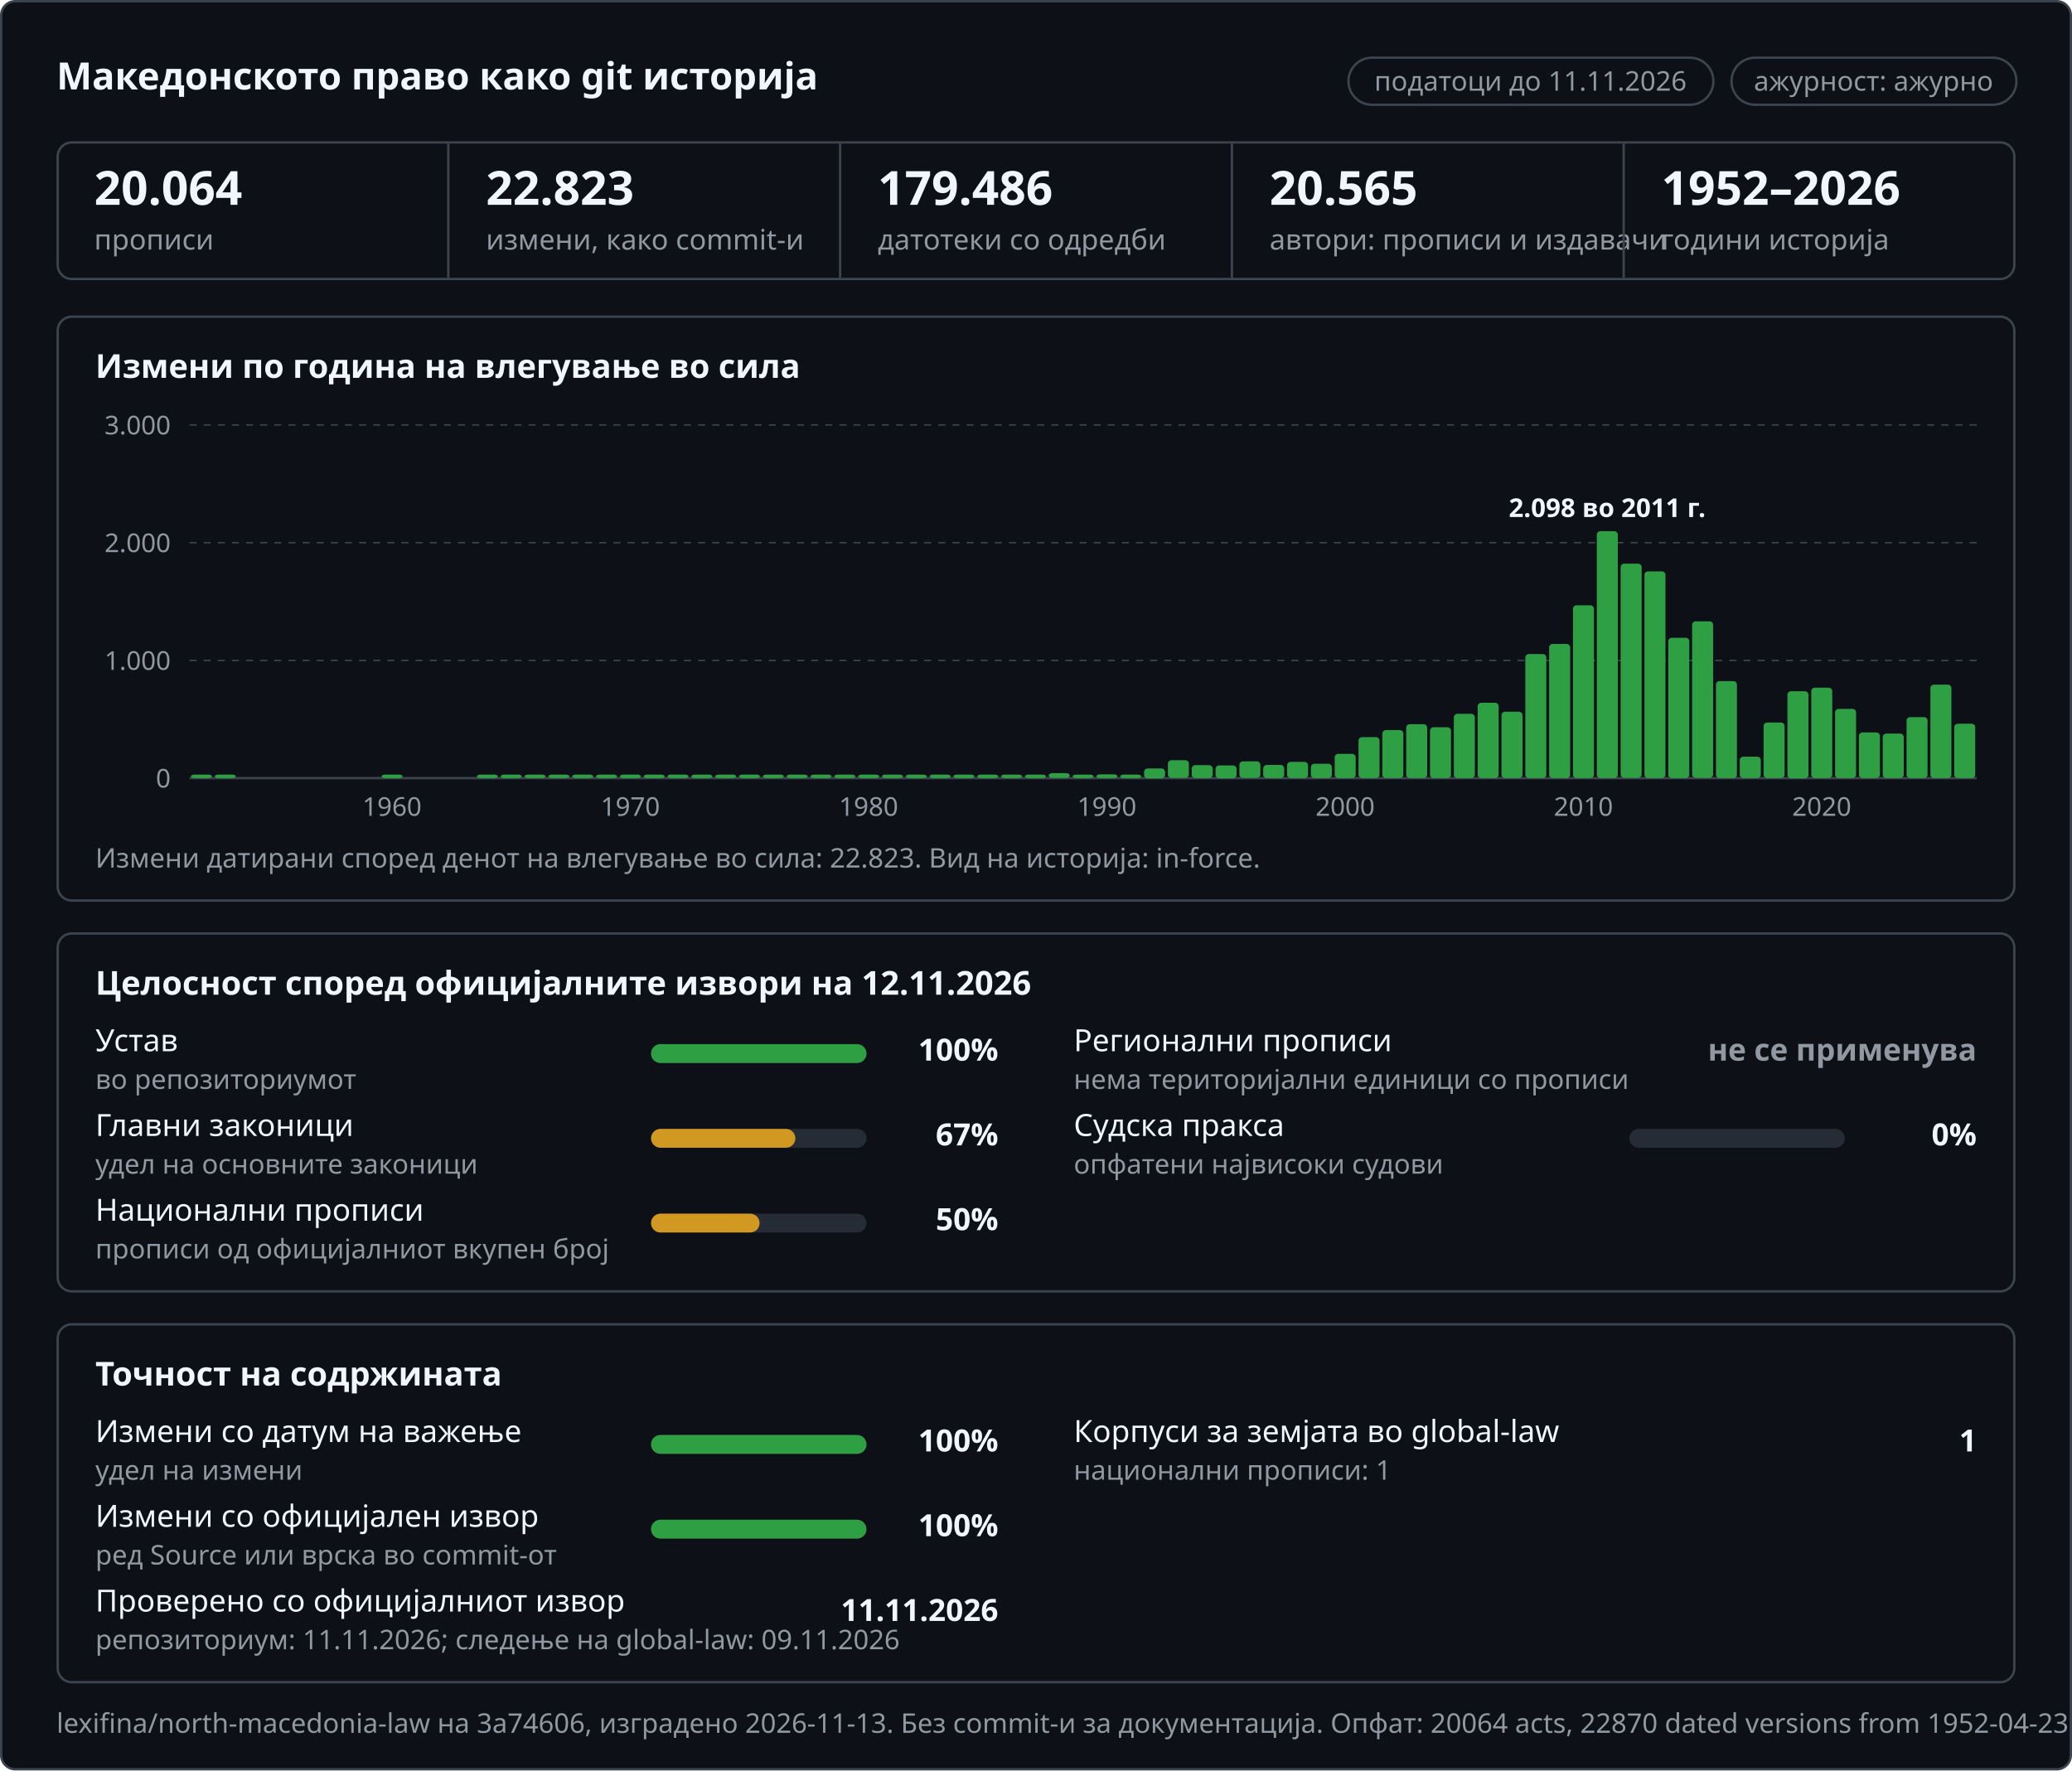
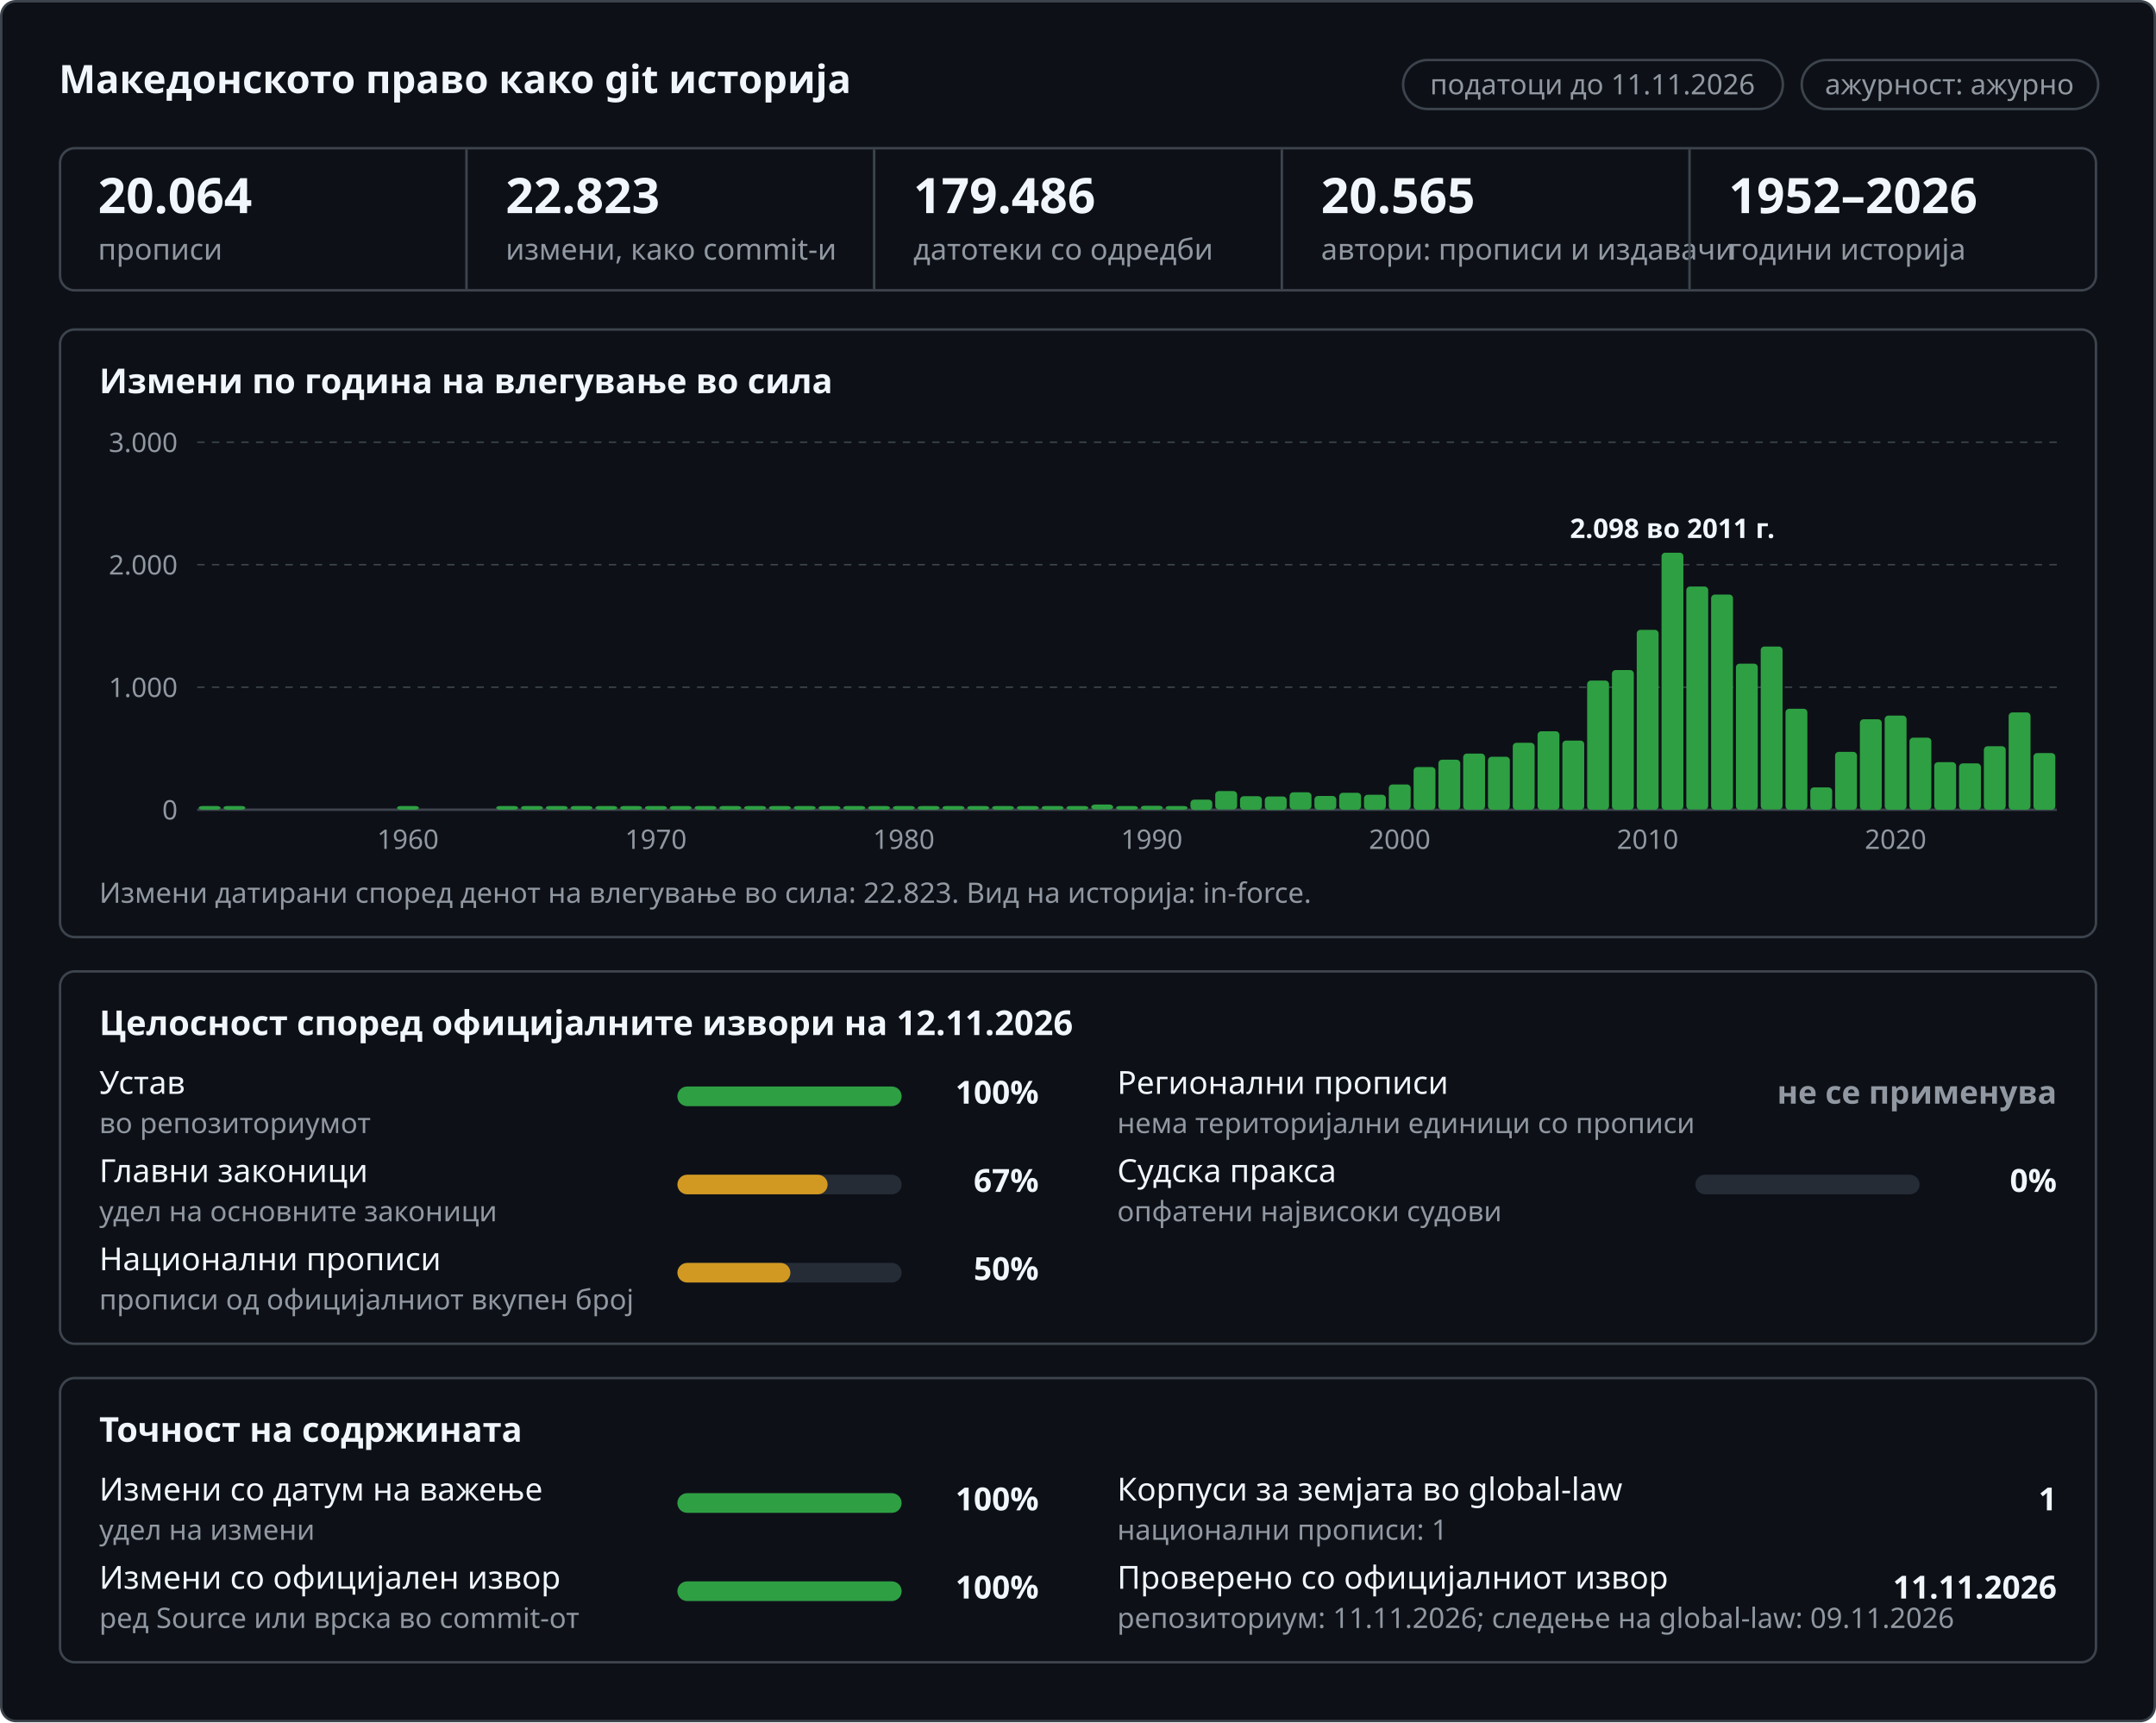
- <svg xmlns="http://www.w3.org/2000/svg" width="880" height="752" viewBox="0 0 880 752" font-family="-apple-system,BlinkMacSystemFont,Segoe UI,Noto Sans,Helvetica,Arial,sans-serif">
-   <rect x="0.5" y="0.5" width="879" height="751" rx="6" fill="#0d1117" stroke="#3d444d" />
+ <svg xmlns="http://www.w3.org/2000/svg" width="880" height="703" viewBox="0 0 880 703" font-family="-apple-system,BlinkMacSystemFont,Segoe UI,Noto Sans,Helvetica,Arial,sans-serif">
+   <rect x="0.5" y="0.5" width="879" height="702" rx="6" fill="#0d1117" stroke="#3d444d" />
  <text x="24" y="38" font-size="16" font-weight="600" fill="#f0f6fc">Македонското право како git историја</text>
  <rect x="572.7" y="24.5" width="155" height="20" rx="10" fill="none" stroke="#3d444d" />
  <text x="650.0" y="38.5" font-size="11.5" font-weight="500" text-anchor="middle" fill="#9198a1">податоци до 11.11.2026</text>
  <rect x="735.4" y="24.5" width="121" height="20" rx="10" fill="none" stroke="#3d444d" />
  <text x="795.7" y="38.5" font-size="11.5" font-weight="500" text-anchor="middle" fill="#9198a1">ажурност: ажурно</text>
  <rect x="24.5" y="60.5" width="831" height="58" rx="6" fill="#0d1117" stroke="#3d444d" />
  <text x="40.0" y="87" font-size="20" font-weight="600" fill="#f0f6fc">20.064</text>
  <text x="40.0" y="106" font-size="12" fill="#9198a1">прописи</text>
  <line x1="190.4" y1="61" x2="190.4" y2="118" stroke="#3d444d" />
  <text x="206.4" y="87" font-size="20" font-weight="600" fill="#f0f6fc">22.823</text>
  <text x="206.4" y="106" font-size="12" fill="#9198a1">измени, како commit-и</text>
  <line x1="356.8" y1="61" x2="356.8" y2="118" stroke="#3d444d" />
  <text x="372.8" y="87" font-size="20" font-weight="600" fill="#f0f6fc">179.486</text>
  <text x="372.8" y="106" font-size="12" fill="#9198a1">датотеки со одредби</text>
  <line x1="523.2" y1="61" x2="523.2" y2="118" stroke="#3d444d" />
  <text x="539.2" y="87" font-size="20" font-weight="600" fill="#f0f6fc">20.565</text>
  <text x="539.2" y="106" font-size="12" fill="#9198a1" textLength="142" lengthAdjust="spacingAndGlyphs">автори: прописи и издавачи</text>
  <line x1="689.6" y1="61" x2="689.6" y2="118" stroke="#3d444d" />
  <text x="705.6" y="87" font-size="20" font-weight="600" fill="#f0f6fc">1952–2026</text>
  <text x="705.6" y="106" font-size="12" fill="#9198a1">години историја</text>
  <rect x="24.5" y="134.5" width="831" height="248" rx="6" fill="#0d1117" stroke="#3d444d" />
  <text x="40.5" y="160.5" font-size="14" font-weight="600" fill="#f0f6fc">Измени по година на влегување во сила</text>
  <line x1="80.5" y1="330.5" x2="839.5" y2="330.5" stroke="#3d444d" stroke-width="1" />
  <text x="72.5" y="334.5" font-size="11" text-anchor="end" fill="#9198a1">0</text>
  <line x1="80.5" y1="280.5" x2="839.5" y2="280.5" stroke="#3d444d" stroke-width="0.6" stroke-dasharray="3 3" />
  <text x="72.5" y="284.5" font-size="11" text-anchor="end" fill="#9198a1">1.000</text>
  <line x1="80.5" y1="230.5" x2="839.5" y2="230.5" stroke="#3d444d" stroke-width="0.6" stroke-dasharray="3 3" />
  <text x="72.5" y="234.5" font-size="11" text-anchor="end" fill="#9198a1">2.000</text>
  <line x1="80.5" y1="180.5" x2="839.5" y2="180.5" stroke="#3d444d" stroke-width="0.6" stroke-dasharray="3 3" />
  <text x="72.5" y="184.5" font-size="11" text-anchor="end" fill="#9198a1">3.000</text>
  <rect x="81.10" y="329.0" width="8.92" height="1.5" rx="1.5" fill="#2ea043" />
  <rect x="91.22" y="329.0" width="8.92" height="1.5" rx="1.5" fill="#2ea043" />
  <rect x="162.06" y="329.0" width="8.92" height="1.5" rx="1.5" fill="#2ea043" />
  <text x="166.5" y="346.5" font-size="11" text-anchor="middle" fill="#9198a1">1960</text>
  <rect x="202.54" y="329.0" width="8.92" height="1.5" rx="1.5" fill="#2ea043" />
  <rect x="212.66" y="329.0" width="8.92" height="1.5" rx="1.5" fill="#2ea043" />
  <rect x="222.78" y="329.0" width="8.92" height="1.5" rx="1.5" fill="#2ea043" />
  <rect x="232.90" y="329.0" width="8.92" height="1.5" rx="1.5" fill="#2ea043" />
  <rect x="243.02" y="329.0" width="8.92" height="1.5" rx="1.5" fill="#2ea043" />
  <rect x="253.14" y="329.0" width="8.92" height="1.5" rx="1.5" fill="#2ea043" />
  <rect x="263.26" y="329.0" width="8.92" height="1.5" rx="1.5" fill="#2ea043" />
  <text x="267.7" y="346.5" font-size="11" text-anchor="middle" fill="#9198a1">1970</text>
  <rect x="273.38" y="329.0" width="8.92" height="1.5" rx="1.5" fill="#2ea043" />
  <rect x="283.50" y="329.0" width="8.92" height="1.5" rx="1.5" fill="#2ea043" />
  <rect x="293.62" y="329.0" width="8.92" height="1.5" rx="1.5" fill="#2ea043" />
  <rect x="303.74" y="329.0" width="8.92" height="1.5" rx="1.5" fill="#2ea043" />
  <rect x="313.86" y="329.0" width="8.92" height="1.5" rx="1.5" fill="#2ea043" />
  <rect x="323.98" y="329.0" width="8.92" height="1.5" rx="1.5" fill="#2ea043" />
  <rect x="334.10" y="329.0" width="8.92" height="1.5" rx="1.5" fill="#2ea043" />
  <rect x="344.22" y="329.0" width="8.92" height="1.5" rx="1.5" fill="#2ea043" />
  <rect x="354.34" y="329.0" width="8.92" height="1.5" rx="1.5" fill="#2ea043" />
  <rect x="364.46" y="329.0" width="8.92" height="1.5" rx="1.5" fill="#2ea043" />
  <text x="368.9" y="346.5" font-size="11" text-anchor="middle" fill="#9198a1">1980</text>
  <rect x="374.58" y="329.0" width="8.92" height="1.5" rx="1.5" fill="#2ea043" />
  <rect x="384.70" y="329.0" width="8.92" height="1.5" rx="1.5" fill="#2ea043" />
  <rect x="394.82" y="329.0" width="8.92" height="1.5" rx="1.5" fill="#2ea043" />
  <rect x="404.94" y="329.0" width="8.92" height="1.5" rx="1.5" fill="#2ea043" />
  <rect x="415.06" y="329.0" width="8.92" height="1.5" rx="1.5" fill="#2ea043" />
  <rect x="425.18" y="329.0" width="8.92" height="1.5" rx="1.5" fill="#2ea043" />
  <rect x="435.30" y="329.0" width="8.92" height="1.5" rx="1.5" fill="#2ea043" />
  <rect x="445.42" y="328.4" width="8.92" height="2.0" rx="1.5" fill="#2ea043" />
  <rect x="455.54" y="329.0" width="8.92" height="1.5" rx="1.5" fill="#2ea043" />
  <rect x="465.66" y="328.9" width="8.92" height="1.6" rx="1.5" fill="#2ea043" />
  <text x="470.1" y="346.5" font-size="11" text-anchor="middle" fill="#9198a1">1990</text>
  <rect x="475.78" y="329.0" width="8.92" height="1.5" rx="1.5" fill="#2ea043" />
  <rect x="485.90" y="326.4" width="8.92" height="4.2" rx="1.5" fill="#2ea043" />
  <rect x="496.02" y="322.9" width="8.92" height="7.5" rx="1.5" fill="#2ea043" />
  <rect x="506.14" y="325.0" width="8.92" height="5.5" rx="1.5" fill="#2ea043" />
  <rect x="516.26" y="325.1" width="8.92" height="5.5" rx="1.5" fill="#2ea043" />
  <rect x="526.38" y="323.4" width="8.92" height="7.0" rx="1.5" fill="#2ea043" />
  <rect x="536.50" y="324.9" width="8.92" height="5.6" rx="1.5" fill="#2ea043" />
  <rect x="546.62" y="323.6" width="8.92" height="6.9" rx="1.5" fill="#2ea043" />
  <rect x="556.74" y="324.4" width="8.92" height="6.1" rx="1.5" fill="#2ea043" />
  <rect x="566.86" y="320.2" width="8.92" height="10.3" rx="1.5" fill="#2ea043" />
  <text x="571.3" y="346.5" font-size="11" text-anchor="middle" fill="#9198a1">2000</text>
  <rect x="576.98" y="313.1" width="8.92" height="17.4" rx="1.5" fill="#2ea043" />
  <rect x="587.10" y="310.1" width="8.92" height="20.4" rx="1.5" fill="#2ea043" />
  <rect x="597.22" y="307.6" width="8.92" height="22.9" rx="1.5" fill="#2ea043" />
  <rect x="607.34" y="308.9" width="8.92" height="21.6" rx="1.5" fill="#2ea043" />
  <rect x="617.46" y="303.2" width="8.92" height="27.3" rx="1.5" fill="#2ea043" />
  <rect x="627.58" y="298.5" width="8.92" height="32.0" rx="1.5" fill="#2ea043" />
  <rect x="637.70" y="302.3" width="8.92" height="28.2" rx="1.5" fill="#2ea043" />
  <rect x="647.82" y="277.8" width="8.92" height="52.7" rx="1.5" fill="#2ea043" />
  <rect x="657.94" y="273.5" width="8.92" height="57.0" rx="1.5" fill="#2ea043" />
  <rect x="668.06" y="257.1" width="8.92" height="73.4" rx="1.5" fill="#2ea043" />
  <text x="672.5" y="346.5" font-size="11" text-anchor="middle" fill="#9198a1">2010</text>
  <rect x="678.18" y="225.6" width="8.92" height="104.9" rx="1.5" fill="#2ea043" />
  <text x="682.6" y="219.6" font-size="11" font-weight="600" text-anchor="middle" fill="#f0f6fc">2.098 во 2011 г.</text>
  <rect x="688.30" y="239.4" width="8.92" height="91.0" rx="1.5" fill="#2ea043" />
  <rect x="698.42" y="242.7" width="8.92" height="87.8" rx="1.5" fill="#2ea043" />
  <rect x="708.54" y="270.9" width="8.92" height="59.6" rx="1.5" fill="#2ea043" />
  <rect x="718.66" y="263.9" width="8.92" height="66.5" rx="1.5" fill="#2ea043" />
  <rect x="728.78" y="289.3" width="8.92" height="41.2" rx="1.5" fill="#2ea043" />
  <rect x="738.90" y="321.4" width="8.92" height="9.1" rx="1.5" fill="#2ea043" />
  <rect x="749.02" y="306.9" width="8.92" height="23.6" rx="1.5" fill="#2ea043" />
  <rect x="759.14" y="293.6" width="8.92" height="37.0" rx="1.5" fill="#2ea043" />
  <rect x="769.26" y="292.1" width="8.92" height="38.4" rx="1.5" fill="#2ea043" />
  <text x="773.7" y="346.5" font-size="11" text-anchor="middle" fill="#9198a1">2020</text>
  <rect x="779.38" y="301.1" width="8.92" height="29.4" rx="1.5" fill="#2ea043" />
  <rect x="789.50" y="311.1" width="8.92" height="19.4" rx="1.5" fill="#2ea043" />
  <rect x="799.62" y="311.6" width="8.92" height="18.9" rx="1.5" fill="#2ea043" />
  <rect x="809.74" y="304.6" width="8.92" height="25.9" rx="1.5" fill="#2ea043" />
  <rect x="819.86" y="290.8" width="8.92" height="39.7" rx="1.5" fill="#2ea043" />
  <rect x="829.98" y="307.4" width="8.92" height="23.1" rx="1.5" fill="#2ea043" />
  <text x="40.5" y="368.5" font-size="11.5" fill="#9198a1">Измени датирани според денот на влегување во сила: 22.823. Вид на историја: in-force.</text>
  <rect x="24.5" y="396.5" width="831" height="152" rx="6" fill="#0d1117" stroke="#3d444d" />
  <text x="40.5" y="422.5" font-size="14" font-weight="600" fill="#f0f6fc">Целосност според официјалните извори на 12.11.2026</text>
  <text x="40.5" y="446.5" font-size="13" fill="#f0f6fc">Устав</text>
  <text x="40.5" y="462.5" font-size="11.5" fill="#9198a1">во репозиториумот</text>
  <g>
    <rect x="276.5" y="443.5" width="91.5" height="8" rx="4" fill="#262c36" />
    <rect x="276.5" y="443.5" width="91.5" height="8" rx="4" fill="#2ea043" />
  </g>
  <text x="424.0" y="450.5" font-size="13" font-weight="600" text-anchor="end" fill="#f0f6fc">100%</text>
  <text x="40.5" y="482.5" font-size="13" fill="#f0f6fc">Главни законици</text>
  <text x="40.5" y="498.5" font-size="11.5" fill="#9198a1">удел на основните законици</text>
  <g>
    <rect x="276.5" y="479.5" width="91.5" height="8" rx="4" fill="#262c36" />
    <rect x="276.5" y="479.5" width="61.3" height="8" rx="4" fill="#d29922" />
  </g>
  <text x="424.0" y="486.5" font-size="13" font-weight="600" text-anchor="end" fill="#f0f6fc">67%</text>
  <text x="40.5" y="518.5" font-size="13" fill="#f0f6fc">Национални прописи</text>
  <text x="40.5" y="534.5" font-size="11.5" fill="#9198a1">прописи од официјалниот вкупен број</text>
  <g>
    <rect x="276.5" y="515.5" width="91.5" height="8" rx="4" fill="#262c36" />
    <rect x="276.5" y="515.5" width="46.1" height="8" rx="4" fill="#d29922" />
  </g>
  <text x="424.0" y="522.5" font-size="13" font-weight="600" text-anchor="end" fill="#f0f6fc">50%</text>
  <text x="456.0" y="446.5" font-size="13" fill="#f0f6fc">Регионални прописи</text>
  <text x="456.0" y="462.5" font-size="11.5" fill="#9198a1">нема територијални единици со прописи</text>
  <text x="839.5" y="450.5" font-size="13" font-weight="600" text-anchor="end" fill="#9198a1">не се применува</text>
  <text x="456.0" y="482.5" font-size="13" fill="#f0f6fc">Судска пракса</text>
  <text x="456.0" y="498.5" font-size="11.5" fill="#9198a1">опфатени највисоки судови</text>
  <g>
    <rect x="692.0" y="479.5" width="91.5" height="8" rx="4" fill="#262c36" />
  </g>
  <text x="839.5" y="486.5" font-size="13" font-weight="600" text-anchor="end" fill="#f0f6fc">0%</text>
-   <rect x="24.5" y="562.5" width="831" height="152" rx="6" fill="#0d1117" stroke="#3d444d" />
+   <rect x="24.5" y="562.5" width="831" height="116" rx="6" fill="#0d1117" stroke="#3d444d" />
  <text x="40.5" y="588.5" font-size="14" font-weight="600" fill="#f0f6fc">Точност на содржината</text>
  <text x="40.5" y="612.5" font-size="13" fill="#f0f6fc">Измени со датум на важење</text>
  <text x="40.5" y="628.5" font-size="11.5" fill="#9198a1">удел на измени</text>
  <g>
    <rect x="276.5" y="609.5" width="91.5" height="8" rx="4" fill="#262c36" />
    <rect x="276.5" y="609.5" width="91.5" height="8" rx="4" fill="#2ea043" />
  </g>
  <text x="424.0" y="616.5" font-size="13" font-weight="600" text-anchor="end" fill="#f0f6fc">100%</text>
  <text x="40.5" y="648.5" font-size="13" fill="#f0f6fc">Измени со официјален извор</text>
  <text x="40.5" y="664.5" font-size="11.5" fill="#9198a1">ред Source или врска во commit-от</text>
  <g>
    <rect x="276.5" y="645.5" width="91.5" height="8" rx="4" fill="#262c36" />
    <rect x="276.5" y="645.5" width="91.5" height="8" rx="4" fill="#2ea043" />
  </g>
  <text x="424.0" y="652.5" font-size="13" font-weight="600" text-anchor="end" fill="#f0f6fc">100%</text>
-   <text x="40.5" y="684.5" font-size="13" fill="#f0f6fc">Проверено со официјалниот извор</text>
-   <text x="40.5" y="700.5" font-size="11.5" fill="#9198a1">репозиториум: 11.11.2026; следење на global-law: 09.11.2026</text>
-   <text x="424.0" y="688.5" font-size="13" font-weight="600" text-anchor="end" fill="#f0f6fc">11.11.2026</text>
  <text x="456.0" y="612.5" font-size="13" fill="#f0f6fc">Корпуси за земјата во global-law</text>
  <text x="456.0" y="628.5" font-size="11.5" fill="#9198a1">национални прописи: 1</text>
  <text x="839.5" y="616.5" font-size="13" font-weight="600" text-anchor="end" fill="#f0f6fc">1</text>
-   <text x="24" y="736" font-size="11.5" fill="#9198a1" textLength="832" lengthAdjust="spacingAndGlyphs">lexifina/north-macedonia-law на 3a74606, изградено 2026-11-13. Без commit-и за документација. Опфат: 20064 acts, 22870 dated versions from 1952-04-23 to 2026-11-10</text>
+   <text x="456.0" y="648.5" font-size="13" fill="#f0f6fc">Проверено со официјалниот извор</text>
+   <text x="456.0" y="664.5" font-size="11.5" fill="#9198a1">репозиториум: 11.11.2026; следење на global-law: 09.11.2026</text>
+   <text x="839.5" y="652.5" font-size="13" font-weight="600" text-anchor="end" fill="#f0f6fc">11.11.2026</text>
</svg>
